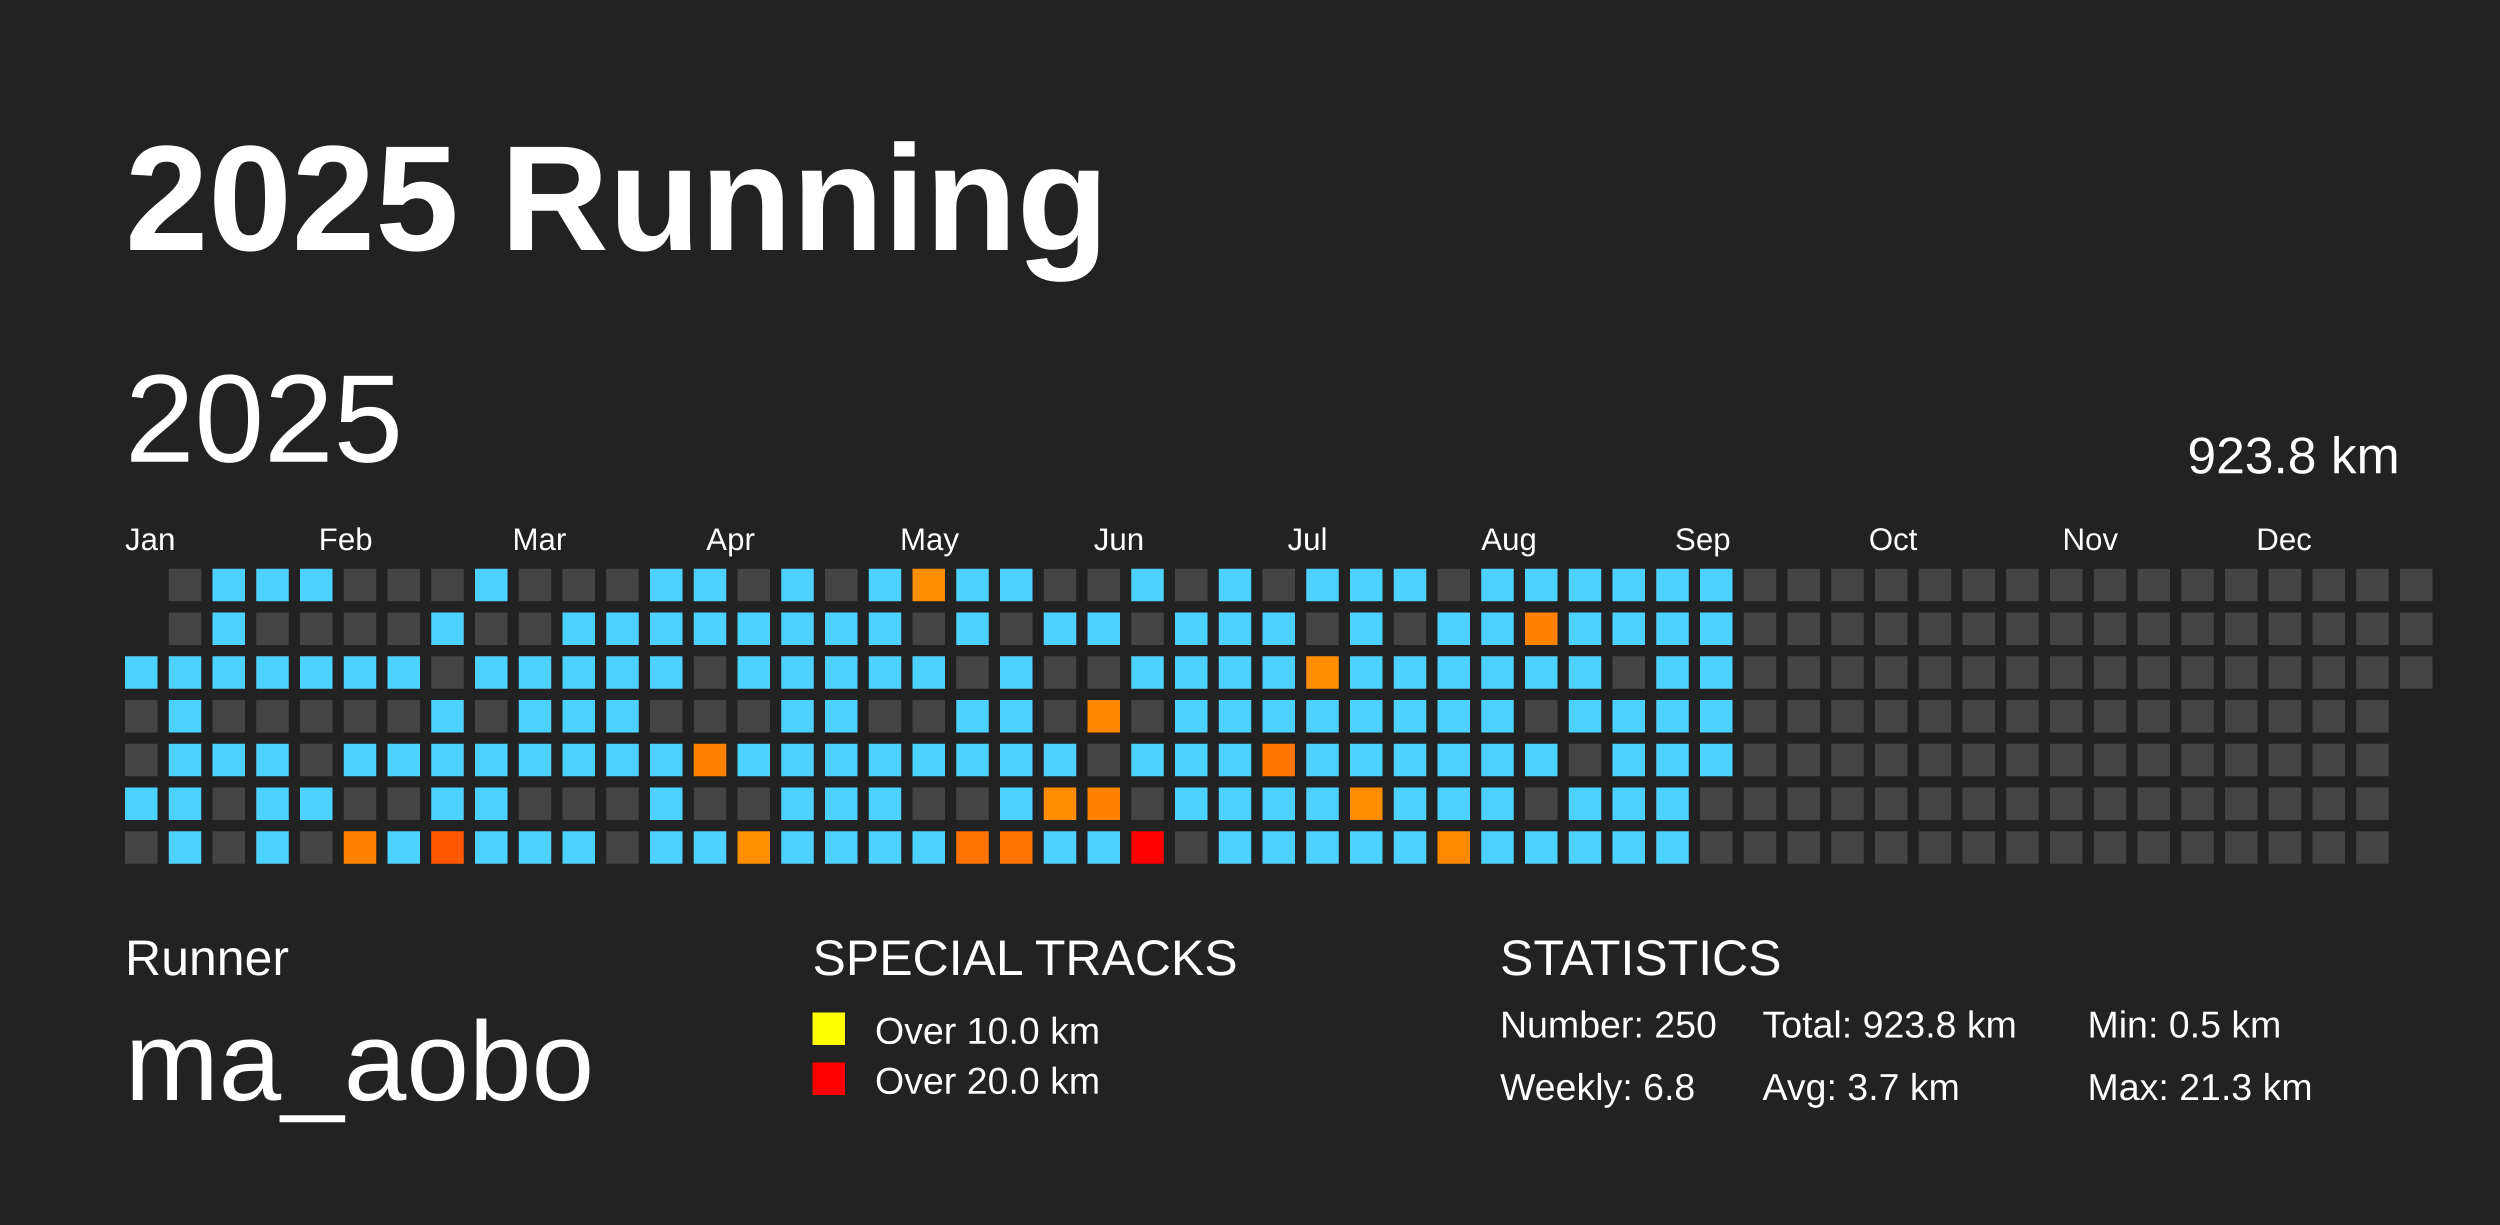
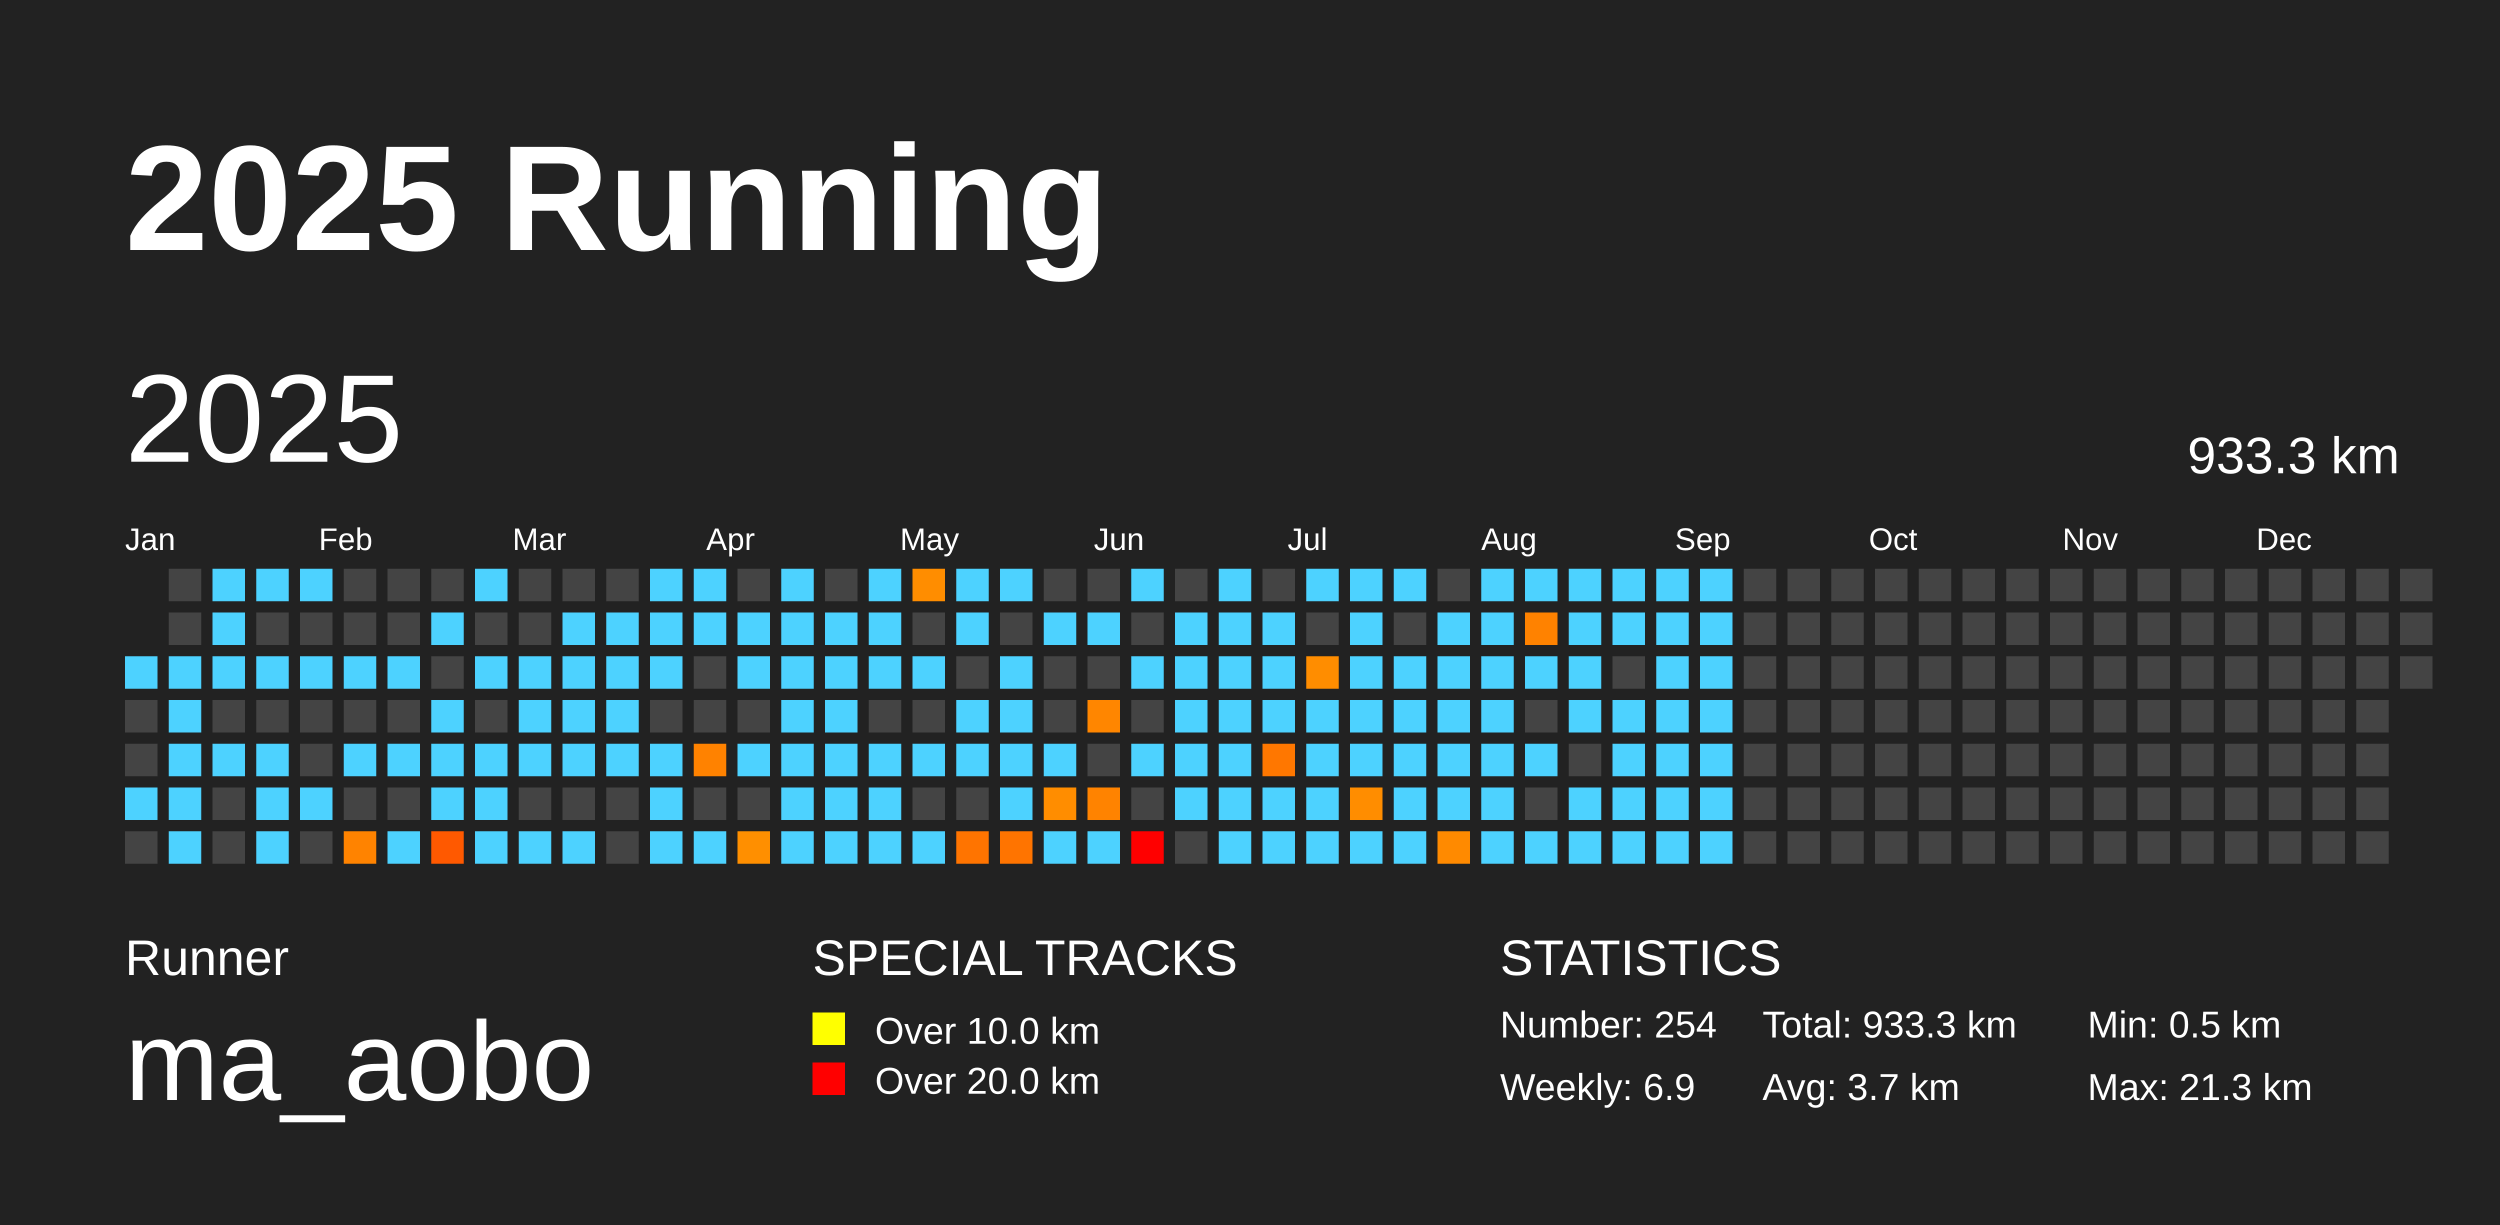
<svg xmlns="http://www.w3.org/2000/svg" baseProfile="full" height="98mm" version="1.1" viewBox="0,0,200,98" width="200mm">
  <defs />
  <rect fill="#222222" height="98" width="200" x="0" y="0" />
  <text fill="#FFFFFF" style="font-size:12px; font-family:Arial; font-weight:bold;" x="10" y="20">2025 Running</text>
  <text fill="#FFFFFF" style="font-size:4px; font-family:Arial" x="10" y="78">Runner</text>
  <text fill="#FFFFFF" style="font-size:9px; font-family:Arial" x="10" y="88">ma_aobo</text>
  <text fill="#FFFFFF" style="font-size:4px; font-family:Arial" x="65" y="78">SPECIAL TRACKS</text>
  <rect fill="yellow" height="2.6" width="2.6" x="65" y="81" />
  <text fill="#FFFFFF" style="font-size:3px; font-family:Arial" x="70" y="83.5">Over 10.0 km</text>
  <rect fill="red" height="2.6" width="2.6" x="65" y="85" />
  <text fill="#FFFFFF" style="font-size:3px; font-family:Arial" x="70" y="87.5">Over 20.0 km</text>
  <text fill="#FFFFFF" style="font-size:4px; font-family:Arial" x="120" y="78">STATISTICS</text>
-   <text fill="#FFFFFF" style="font-size:3px; font-family:Arial" x="120" y="83">Number: 250</text>
-   <text fill="#FFFFFF" style="font-size:3px; font-family:Arial" x="120" y="88">Weekly: 6.8</text>
-   <text fill="#FFFFFF" style="font-size:3px; font-family:Arial" x="141" y="83">Total: 923.8 km</text>
+   <text fill="#FFFFFF" style="font-size:3px; font-family:Arial" x="120" y="83">Number: 254</text>
+   <text fill="#FFFFFF" style="font-size:3px; font-family:Arial" x="120" y="88">Weekly: 6.9</text>
+   <text fill="#FFFFFF" style="font-size:3px; font-family:Arial" x="141" y="83">Total: 933.3 km</text>
  <text fill="#FFFFFF" style="font-size:3px; font-family:Arial" x="141" y="88">Avg: 3.7 km</text>
  <text fill="#FFFFFF" style="font-size:3px; font-family:Arial" x="167" y="83">Min: 0.5 km</text>
  <text fill="#FFFFFF" style="font-size:3px; font-family:Arial" x="167" y="88">Max: 21.3 km</text>
  <text dominant-baseline="hanging" fill="#FFFFFF" style="font-size:10.0px; font-family:Arial;" x="10" y="30">2025</text>
-   <text dominant-baseline="hanging" fill="#FFFFFF" style="font-size:4.125px; font-family:Arial;" x="175" y="35">923.8 km</text>
+   <text dominant-baseline="hanging" fill="#FFFFFF" style="font-size:4.125px; font-family:Arial;" x="175" y="35">933.3 km</text>
  <text fill="#FFFFFF" style="font-size:2.5px; font-family:Arial" x="10.0" y="44">Jan</text>
  <text fill="#FFFFFF" style="font-size:2.5px; font-family:Arial" x="25.5" y="44">Feb</text>
  <text fill="#FFFFFF" style="font-size:2.5px; font-family:Arial" x="41.0" y="44">Mar</text>
  <text fill="#FFFFFF" style="font-size:2.5px; font-family:Arial" x="56.5" y="44">Apr</text>
  <text fill="#FFFFFF" style="font-size:2.5px; font-family:Arial" x="72.0" y="44">May</text>
  <text fill="#FFFFFF" style="font-size:2.5px; font-family:Arial" x="87.5" y="44">Jun</text>
  <text fill="#FFFFFF" style="font-size:2.5px; font-family:Arial" x="103.0" y="44">Jul</text>
  <text fill="#FFFFFF" style="font-size:2.5px; font-family:Arial" x="118.5" y="44">Aug</text>
  <text fill="#FFFFFF" style="font-size:2.5px; font-family:Arial" x="134.0" y="44">Sep</text>
  <text fill="#FFFFFF" style="font-size:2.5px; font-family:Arial" x="149.5" y="44">Oct</text>
  <text fill="#FFFFFF" style="font-size:2.5px; font-family:Arial" x="165.0" y="44">Nov</text>
  <text fill="#FFFFFF" style="font-size:2.5px; font-family:Arial" x="180.5" y="44">Dec</text>
  <rect fill="#4dd2ff" height="2.6" width="2.6" x="10.0" y="52.5" />
  <rect fill="#444444" height="2.6" width="2.6" x="10.0" y="56.0" />
  <rect fill="#444444" height="2.6" width="2.6" x="10.0" y="59.5" />
  <rect fill="#4dd2ff" height="2.6" width="2.6" x="10.0" y="63.0" />
  <rect fill="#444444" height="2.6" width="2.6" x="10.0" y="66.5" />
  <rect fill="#444444" height="2.6" width="2.6" x="13.5" y="45.5" />
  <rect fill="#444444" height="2.6" width="2.6" x="13.5" y="49.0" />
  <rect fill="#4dd2ff" height="2.6" width="2.6" x="13.5" y="52.5" />
  <rect fill="#4dd2ff" height="2.6" width="2.6" x="13.5" y="56.0" />
  <rect fill="#4dd2ff" height="2.6" width="2.6" x="13.5" y="59.5" />
  <rect fill="#4dd2ff" height="2.6" width="2.6" x="13.5" y="63.0" />
  <rect fill="#4dd2ff" height="2.6" width="2.6" x="13.5" y="66.5" />
  <rect fill="#4dd2ff" height="2.6" width="2.6" x="17.0" y="45.5" />
  <rect fill="#4dd2ff" height="2.6" width="2.6" x="17.0" y="49.0" />
  <rect fill="#4dd2ff" height="2.6" width="2.6" x="17.0" y="52.5" />
  <rect fill="#444444" height="2.6" width="2.6" x="17.0" y="56.0" />
  <rect fill="#4dd2ff" height="2.6" width="2.6" x="17.0" y="59.5" />
  <rect fill="#444444" height="2.6" width="2.6" x="17.0" y="63.0" />
  <rect fill="#444444" height="2.6" width="2.6" x="17.0" y="66.5" />
  <rect fill="#4dd2ff" height="2.6" width="2.6" x="20.5" y="45.5" />
  <rect fill="#444444" height="2.6" width="2.6" x="20.5" y="49.0" />
  <rect fill="#4dd2ff" height="2.6" width="2.6" x="20.5" y="52.5" />
  <rect fill="#444444" height="2.6" width="2.6" x="20.5" y="56.0" />
  <rect fill="#4dd2ff" height="2.6" width="2.6" x="20.5" y="59.5" />
  <rect fill="#4dd2ff" height="2.6" width="2.6" x="20.5" y="63.0" />
  <rect fill="#4dd2ff" height="2.6" width="2.6" x="20.5" y="66.5" />
  <rect fill="#4dd2ff" height="2.6" width="2.6" x="24.0" y="45.5" />
  <rect fill="#444444" height="2.6" width="2.6" x="24.0" y="49.0" />
  <rect fill="#4dd2ff" height="2.6" width="2.6" x="24.0" y="52.5" />
  <rect fill="#444444" height="2.6" width="2.6" x="24.0" y="56.0" />
  <rect fill="#444444" height="2.6" width="2.6" x="24.0" y="59.5" />
  <rect fill="#4dd2ff" height="2.6" width="2.6" x="24.0" y="63.0" />
  <rect fill="#444444" height="2.6" width="2.6" x="24.0" y="66.5" />
  <rect fill="#444444" height="2.6" width="2.6" x="27.5" y="45.5" />
  <rect fill="#444444" height="2.6" width="2.6" x="27.5" y="49.0" />
  <rect fill="#4dd2ff" height="2.6" width="2.6" x="27.5" y="52.5" />
  <rect fill="#444444" height="2.6" width="2.6" x="27.5" y="56.0" />
  <rect fill="#4dd2ff" height="2.6" width="2.6" x="27.5" y="59.5" />
  <rect fill="#444444" height="2.6" width="2.6" x="27.5" y="63.0" />
  <rect fill="#ff8300" height="2.6" width="2.6" x="27.5" y="66.5" />
  <rect fill="#444444" height="2.6" width="2.6" x="31.0" y="45.5" />
  <rect fill="#444444" height="2.6" width="2.6" x="31.0" y="49.0" />
  <rect fill="#4dd2ff" height="2.6" width="2.6" x="31.0" y="52.5" />
  <rect fill="#444444" height="2.6" width="2.6" x="31.0" y="56.0" />
  <rect fill="#4dd2ff" height="2.6" width="2.6" x="31.0" y="59.5" />
  <rect fill="#444444" height="2.6" width="2.6" x="31.0" y="63.0" />
  <rect fill="#4dd2ff" height="2.6" width="2.6" x="31.0" y="66.5" />
  <rect fill="#444444" height="2.6" width="2.6" x="34.5" y="45.5" />
  <rect fill="#4dd2ff" height="2.6" width="2.6" x="34.5" y="49.0" />
  <rect fill="#444444" height="2.6" width="2.6" x="34.5" y="52.5" />
  <rect fill="#4dd2ff" height="2.6" width="2.6" x="34.5" y="56.0" />
  <rect fill="#4dd2ff" height="2.6" width="2.6" x="34.5" y="59.5" />
  <rect fill="#4dd2ff" height="2.6" width="2.6" x="34.5" y="63.0" />
  <rect fill="#ff5900" height="2.6" width="2.6" x="34.5" y="66.5" />
  <rect fill="#4dd2ff" height="2.6" width="2.6" x="38.0" y="45.5" />
  <rect fill="#444444" height="2.6" width="2.6" x="38.0" y="49.0" />
  <rect fill="#4dd2ff" height="2.6" width="2.6" x="38.0" y="52.5" />
  <rect fill="#444444" height="2.6" width="2.6" x="38.0" y="56.0" />
  <rect fill="#4dd2ff" height="2.6" width="2.6" x="38.0" y="59.5" />
  <rect fill="#4dd2ff" height="2.6" width="2.6" x="38.0" y="63.0" />
  <rect fill="#4dd2ff" height="2.6" width="2.6" x="38.0" y="66.5" />
  <rect fill="#444444" height="2.6" width="2.6" x="41.5" y="45.5" />
  <rect fill="#444444" height="2.6" width="2.6" x="41.5" y="49.0" />
  <rect fill="#4dd2ff" height="2.6" width="2.6" x="41.5" y="52.5" />
  <rect fill="#4dd2ff" height="2.6" width="2.6" x="41.5" y="56.0" />
  <rect fill="#4dd2ff" height="2.6" width="2.6" x="41.5" y="59.5" />
  <rect fill="#444444" height="2.6" width="2.6" x="41.5" y="63.0" />
  <rect fill="#4dd2ff" height="2.6" width="2.6" x="41.5" y="66.5" />
  <rect fill="#444444" height="2.6" width="2.6" x="45.0" y="45.5" />
  <rect fill="#4dd2ff" height="2.6" width="2.6" x="45.0" y="49.0" />
  <rect fill="#4dd2ff" height="2.6" width="2.6" x="45.0" y="52.5" />
  <rect fill="#4dd2ff" height="2.6" width="2.6" x="45.0" y="56.0" />
  <rect fill="#4dd2ff" height="2.6" width="2.6" x="45.0" y="59.5" />
  <rect fill="#444444" height="2.6" width="2.6" x="45.0" y="63.0" />
  <rect fill="#4dd2ff" height="2.6" width="2.6" x="45.0" y="66.5" />
  <rect fill="#444444" height="2.6" width="2.6" x="48.5" y="45.5" />
  <rect fill="#4dd2ff" height="2.6" width="2.6" x="48.5" y="49.0" />
  <rect fill="#4dd2ff" height="2.6" width="2.6" x="48.5" y="52.5" />
  <rect fill="#4dd2ff" height="2.6" width="2.6" x="48.5" y="56.0" />
  <rect fill="#4dd2ff" height="2.6" width="2.6" x="48.5" y="59.5" />
  <rect fill="#444444" height="2.6" width="2.6" x="48.5" y="63.0" />
  <rect fill="#444444" height="2.6" width="2.6" x="48.5" y="66.5" />
  <rect fill="#4dd2ff" height="2.6" width="2.6" x="52.0" y="45.5" />
  <rect fill="#4dd2ff" height="2.6" width="2.6" x="52.0" y="49.0" />
  <rect fill="#4dd2ff" height="2.6" width="2.6" x="52.0" y="52.5" />
  <rect fill="#444444" height="2.6" width="2.6" x="52.0" y="56.0" />
  <rect fill="#4dd2ff" height="2.6" width="2.6" x="52.0" y="59.5" />
  <rect fill="#4dd2ff" height="2.6" width="2.6" x="52.0" y="63.0" />
  <rect fill="#4dd2ff" height="2.6" width="2.6" x="52.0" y="66.5" />
  <rect fill="#4dd2ff" height="2.6" width="2.6" x="55.5" y="45.5" />
  <rect fill="#4dd2ff" height="2.6" width="2.6" x="55.5" y="49.0" />
  <rect fill="#444444" height="2.6" width="2.6" x="55.5" y="52.5" />
  <rect fill="#444444" height="2.6" width="2.6" x="55.5" y="56.0" />
  <rect fill="#ff8200" height="2.6" width="2.6" x="55.5" y="59.5" />
  <rect fill="#444444" height="2.6" width="2.6" x="55.5" y="63.0" />
  <rect fill="#4dd2ff" height="2.6" width="2.6" x="55.5" y="66.5" />
  <rect fill="#444444" height="2.6" width="2.6" x="59.0" y="45.5" />
  <rect fill="#4dd2ff" height="2.6" width="2.6" x="59.0" y="49.0" />
  <rect fill="#4dd2ff" height="2.6" width="2.6" x="59.0" y="52.5" />
  <rect fill="#444444" height="2.6" width="2.6" x="59.0" y="56.0" />
  <rect fill="#4dd2ff" height="2.6" width="2.6" x="59.0" y="59.5" />
  <rect fill="#444444" height="2.6" width="2.6" x="59.0" y="63.0" />
  <rect fill="#ff8f00" height="2.6" width="2.6" x="59.0" y="66.5" />
  <rect fill="#4dd2ff" height="2.6" width="2.6" x="62.5" y="45.5" />
  <rect fill="#4dd2ff" height="2.6" width="2.6" x="62.5" y="49.0" />
  <rect fill="#4dd2ff" height="2.6" width="2.6" x="62.5" y="52.5" />
  <rect fill="#4dd2ff" height="2.6" width="2.6" x="62.5" y="56.0" />
  <rect fill="#4dd2ff" height="2.6" width="2.6" x="62.5" y="59.5" />
  <rect fill="#4dd2ff" height="2.6" width="2.6" x="62.5" y="63.0" />
  <rect fill="#4dd2ff" height="2.6" width="2.6" x="62.5" y="66.5" />
  <rect fill="#444444" height="2.6" width="2.6" x="66.0" y="45.5" />
  <rect fill="#4dd2ff" height="2.6" width="2.6" x="66.0" y="49.0" />
  <rect fill="#4dd2ff" height="2.6" width="2.6" x="66.0" y="52.5" />
  <rect fill="#4dd2ff" height="2.6" width="2.6" x="66.0" y="56.0" />
  <rect fill="#4dd2ff" height="2.6" width="2.6" x="66.0" y="59.5" />
  <rect fill="#4dd2ff" height="2.6" width="2.6" x="66.0" y="63.0" />
  <rect fill="#4dd2ff" height="2.6" width="2.6" x="66.0" y="66.5" />
  <rect fill="#4dd2ff" height="2.6" width="2.6" x="69.5" y="45.5" />
  <rect fill="#4dd2ff" height="2.6" width="2.6" x="69.5" y="49.0" />
  <rect fill="#4dd2ff" height="2.6" width="2.6" x="69.5" y="52.5" />
  <rect fill="#444444" height="2.6" width="2.6" x="69.5" y="56.0" />
  <rect fill="#4dd2ff" height="2.6" width="2.6" x="69.5" y="59.5" />
  <rect fill="#4dd2ff" height="2.6" width="2.6" x="69.5" y="63.0" />
  <rect fill="#4dd2ff" height="2.6" width="2.6" x="69.5" y="66.5" />
  <rect fill="#ff8d00" height="2.6" width="2.6" x="73.0" y="45.5" />
  <rect fill="#444444" height="2.6" width="2.6" x="73.0" y="49.0" />
  <rect fill="#4dd2ff" height="2.6" width="2.6" x="73.0" y="52.5" />
  <rect fill="#444444" height="2.6" width="2.6" x="73.0" y="56.0" />
  <rect fill="#4dd2ff" height="2.6" width="2.6" x="73.0" y="59.5" />
  <rect fill="#444444" height="2.6" width="2.6" x="73.0" y="63.0" />
  <rect fill="#4dd2ff" height="2.6" width="2.6" x="73.0" y="66.5" />
  <rect fill="#4dd2ff" height="2.6" width="2.6" x="76.5" y="45.5" />
  <rect fill="#4dd2ff" height="2.6" width="2.6" x="76.5" y="49.0" />
  <rect fill="#444444" height="2.6" width="2.6" x="76.5" y="52.5" />
  <rect fill="#4dd2ff" height="2.6" width="2.6" x="76.5" y="56.0" />
  <rect fill="#4dd2ff" height="2.6" width="2.6" x="76.5" y="59.5" />
  <rect fill="#444444" height="2.6" width="2.6" x="76.5" y="63.0" />
  <rect fill="#ff7400" height="2.6" width="2.6" x="76.5" y="66.5" />
  <rect fill="#4dd2ff" height="2.6" width="2.6" x="80.0" y="45.5" />
  <rect fill="#444444" height="2.6" width="2.6" x="80.0" y="49.0" />
  <rect fill="#4dd2ff" height="2.6" width="2.6" x="80.0" y="52.5" />
  <rect fill="#4dd2ff" height="2.6" width="2.6" x="80.0" y="56.0" />
  <rect fill="#4dd2ff" height="2.6" width="2.6" x="80.0" y="59.5" />
  <rect fill="#4dd2ff" height="2.6" width="2.6" x="80.0" y="63.0" />
  <rect fill="#ff7400" height="2.6" width="2.6" x="80.0" y="66.5" />
  <rect fill="#444444" height="2.6" width="2.6" x="83.5" y="45.5" />
  <rect fill="#4dd2ff" height="2.6" width="2.6" x="83.5" y="49.0" />
  <rect fill="#444444" height="2.6" width="2.6" x="83.5" y="52.5" />
  <rect fill="#444444" height="2.6" width="2.6" x="83.5" y="56.0" />
  <rect fill="#4dd2ff" height="2.6" width="2.6" x="83.5" y="59.5" />
  <rect fill="#ff8d00" height="2.6" width="2.6" x="83.5" y="63.0" />
  <rect fill="#4dd2ff" height="2.6" width="2.6" x="83.5" y="66.5" />
  <rect fill="#444444" height="2.6" width="2.6" x="87.0" y="45.5" />
  <rect fill="#4dd2ff" height="2.6" width="2.6" x="87.0" y="49.0" />
  <rect fill="#444444" height="2.6" width="2.6" x="87.0" y="52.5" />
  <rect fill="#ff8600" height="2.6" width="2.6" x="87.0" y="56.0" />
  <rect fill="#444444" height="2.6" width="2.6" x="87.0" y="59.5" />
  <rect fill="#ff8300" height="2.6" width="2.6" x="87.0" y="63.0" />
  <rect fill="#4dd2ff" height="2.6" width="2.6" x="87.0" y="66.5" />
  <rect fill="#4dd2ff" height="2.6" width="2.6" x="90.5" y="45.5" />
  <rect fill="#444444" height="2.6" width="2.6" x="90.5" y="49.0" />
  <rect fill="#4dd2ff" height="2.6" width="2.6" x="90.5" y="52.5" />
  <rect fill="#444444" height="2.6" width="2.6" x="90.5" y="56.0" />
  <rect fill="#4dd2ff" height="2.6" width="2.6" x="90.5" y="59.5" />
  <rect fill="#444444" height="2.6" width="2.6" x="90.5" y="63.0" />
  <rect fill="red" height="2.6" width="2.6" x="90.5" y="66.5" />
  <rect fill="#444444" height="2.6" width="2.6" x="94.0" y="45.5" />
  <rect fill="#4dd2ff" height="2.6" width="2.6" x="94.0" y="49.0" />
  <rect fill="#4dd2ff" height="2.6" width="2.6" x="94.0" y="52.5" />
  <rect fill="#4dd2ff" height="2.6" width="2.6" x="94.0" y="56.0" />
  <rect fill="#4dd2ff" height="2.6" width="2.6" x="94.0" y="59.5" />
  <rect fill="#4dd2ff" height="2.6" width="2.6" x="94.0" y="63.0" />
  <rect fill="#444444" height="2.6" width="2.6" x="94.0" y="66.5" />
  <rect fill="#4dd2ff" height="2.6" width="2.6" x="97.5" y="45.5" />
  <rect fill="#4dd2ff" height="2.6" width="2.6" x="97.5" y="49.0" />
  <rect fill="#4dd2ff" height="2.6" width="2.6" x="97.5" y="52.5" />
  <rect fill="#4dd2ff" height="2.6" width="2.6" x="97.5" y="56.0" />
  <rect fill="#4dd2ff" height="2.6" width="2.6" x="97.5" y="59.5" />
  <rect fill="#4dd2ff" height="2.6" width="2.6" x="97.5" y="63.0" />
  <rect fill="#4dd2ff" height="2.6" width="2.6" x="97.5" y="66.5" />
  <rect fill="#444444" height="2.6" width="2.6" x="101.0" y="45.5" />
  <rect fill="#4dd2ff" height="2.6" width="2.6" x="101.0" y="49.0" />
  <rect fill="#4dd2ff" height="2.6" width="2.6" x="101.0" y="52.5" />
  <rect fill="#4dd2ff" height="2.6" width="2.6" x="101.0" y="56.0" />
  <rect fill="#ff7700" height="2.6" width="2.6" x="101.0" y="59.5" />
  <rect fill="#4dd2ff" height="2.6" width="2.6" x="101.0" y="63.0" />
  <rect fill="#4dd2ff" height="2.6" width="2.6" x="101.0" y="66.5" />
  <rect fill="#4dd2ff" height="2.6" width="2.6" x="104.5" y="45.5" />
  <rect fill="#444444" height="2.6" width="2.6" x="104.5" y="49.0" />
  <rect fill="#ff8d00" height="2.6" width="2.6" x="104.5" y="52.5" />
  <rect fill="#4dd2ff" height="2.6" width="2.6" x="104.5" y="56.0" />
  <rect fill="#4dd2ff" height="2.6" width="2.6" x="104.5" y="59.5" />
  <rect fill="#4dd2ff" height="2.6" width="2.6" x="104.5" y="63.0" />
  <rect fill="#4dd2ff" height="2.6" width="2.6" x="104.5" y="66.5" />
  <rect fill="#4dd2ff" height="2.6" width="2.6" x="108.0" y="45.5" />
  <rect fill="#4dd2ff" height="2.6" width="2.6" x="108.0" y="49.0" />
  <rect fill="#4dd2ff" height="2.6" width="2.6" x="108.0" y="52.5" />
  <rect fill="#4dd2ff" height="2.6" width="2.6" x="108.0" y="56.0" />
  <rect fill="#4dd2ff" height="2.6" width="2.6" x="108.0" y="59.5" />
  <rect fill="#ff8d00" height="2.6" width="2.6" x="108.0" y="63.0" />
  <rect fill="#4dd2ff" height="2.6" width="2.6" x="108.0" y="66.5" />
  <rect fill="#4dd2ff" height="2.6" width="2.6" x="111.5" y="45.5" />
  <rect fill="#444444" height="2.6" width="2.6" x="111.5" y="49.0" />
  <rect fill="#4dd2ff" height="2.6" width="2.6" x="111.5" y="52.5" />
  <rect fill="#4dd2ff" height="2.6" width="2.6" x="111.5" y="56.0" />
  <rect fill="#4dd2ff" height="2.6" width="2.6" x="111.5" y="59.5" />
  <rect fill="#4dd2ff" height="2.6" width="2.6" x="111.5" y="63.0" />
  <rect fill="#4dd2ff" height="2.6" width="2.6" x="111.5" y="66.5" />
  <rect fill="#444444" height="2.6" width="2.6" x="115.0" y="45.5" />
  <rect fill="#4dd2ff" height="2.6" width="2.6" x="115.0" y="49.0" />
  <rect fill="#4dd2ff" height="2.6" width="2.6" x="115.0" y="52.5" />
  <rect fill="#4dd2ff" height="2.6" width="2.6" x="115.0" y="56.0" />
  <rect fill="#4dd2ff" height="2.6" width="2.6" x="115.0" y="59.5" />
  <rect fill="#4dd2ff" height="2.6" width="2.6" x="115.0" y="63.0" />
  <rect fill="#ff8a00" height="2.6" width="2.6" x="115.0" y="66.5" />
  <rect fill="#4dd2ff" height="2.6" width="2.6" x="118.5" y="45.5" />
  <rect fill="#4dd2ff" height="2.6" width="2.6" x="118.5" y="49.0" />
  <rect fill="#4dd2ff" height="2.6" width="2.6" x="118.5" y="52.5" />
  <rect fill="#4dd2ff" height="2.6" width="2.6" x="118.5" y="56.0" />
  <rect fill="#4dd2ff" height="2.6" width="2.6" x="118.5" y="59.5" />
  <rect fill="#4dd2ff" height="2.6" width="2.6" x="118.5" y="63.0" />
  <rect fill="#4dd2ff" height="2.6" width="2.6" x="118.5" y="66.5" />
  <rect fill="#4dd2ff" height="2.6" width="2.6" x="122.0" y="45.5" />
  <rect fill="#ff8200" height="2.6" width="2.6" x="122.0" y="49.0" />
  <rect fill="#4dd2ff" height="2.6" width="2.6" x="122.0" y="52.5" />
  <rect fill="#444444" height="2.6" width="2.6" x="122.0" y="56.0" />
  <rect fill="#4dd2ff" height="2.6" width="2.6" x="122.0" y="59.5" />
  <rect fill="#444444" height="2.6" width="2.6" x="122.0" y="63.0" />
  <rect fill="#4dd2ff" height="2.6" width="2.6" x="122.0" y="66.5" />
  <rect fill="#4dd2ff" height="2.6" width="2.6" x="125.5" y="45.5" />
  <rect fill="#4dd2ff" height="2.6" width="2.6" x="125.5" y="49.0" />
  <rect fill="#4dd2ff" height="2.6" width="2.6" x="125.5" y="52.5" />
  <rect fill="#4dd2ff" height="2.6" width="2.6" x="125.5" y="56.0" />
  <rect fill="#444444" height="2.6" width="2.6" x="125.5" y="59.5" />
  <rect fill="#4dd2ff" height="2.6" width="2.6" x="125.5" y="63.0" />
  <rect fill="#4dd2ff" height="2.6" width="2.6" x="125.5" y="66.5" />
  <rect fill="#4dd2ff" height="2.6" width="2.6" x="129.0" y="45.5" />
  <rect fill="#4dd2ff" height="2.6" width="2.6" x="129.0" y="49.0" />
  <rect fill="#444444" height="2.6" width="2.6" x="129.0" y="52.5" />
  <rect fill="#4dd2ff" height="2.6" width="2.6" x="129.0" y="56.0" />
  <rect fill="#4dd2ff" height="2.6" width="2.6" x="129.0" y="59.5" />
  <rect fill="#4dd2ff" height="2.6" width="2.6" x="129.0" y="63.0" />
  <rect fill="#4dd2ff" height="2.6" width="2.6" x="129.0" y="66.5" />
  <rect fill="#4dd2ff" height="2.6" width="2.6" x="132.5" y="45.5" />
  <rect fill="#4dd2ff" height="2.6" width="2.6" x="132.5" y="49.0" />
  <rect fill="#4dd2ff" height="2.6" width="2.6" x="132.5" y="52.5" />
  <rect fill="#4dd2ff" height="2.6" width="2.6" x="132.5" y="56.0" />
  <rect fill="#4dd2ff" height="2.6" width="2.6" x="132.5" y="59.5" />
  <rect fill="#4dd2ff" height="2.6" width="2.6" x="132.5" y="63.0" />
  <rect fill="#4dd2ff" height="2.6" width="2.6" x="132.5" y="66.5" />
  <rect fill="#4dd2ff" height="2.6" width="2.6" x="136.0" y="45.5" />
  <rect fill="#4dd2ff" height="2.6" width="2.6" x="136.0" y="49.0" />
  <rect fill="#4dd2ff" height="2.6" width="2.6" x="136.0" y="52.5" />
  <rect fill="#4dd2ff" height="2.6" width="2.6" x="136.0" y="56.0" />
  <rect fill="#4dd2ff" height="2.6" width="2.6" x="136.0" y="59.5" />
-   <rect fill="#444444" height="2.6" width="2.6" x="136.0" y="63.0" />
-   <rect fill="#444444" height="2.6" width="2.6" x="136.0" y="66.5" />
+   <rect fill="#4dd2ff" height="2.6" width="2.6" x="136.0" y="63.0" />
+   <rect fill="#4dd2ff" height="2.6" width="2.6" x="136.0" y="66.5" />
  <rect fill="#444444" height="2.6" width="2.6" x="139.5" y="45.5" />
  <rect fill="#444444" height="2.6" width="2.6" x="139.5" y="49.0" />
  <rect fill="#444444" height="2.6" width="2.6" x="139.5" y="52.5" />
  <rect fill="#444444" height="2.6" width="2.6" x="139.5" y="56.0" />
  <rect fill="#444444" height="2.6" width="2.6" x="139.5" y="59.5" />
  <rect fill="#444444" height="2.6" width="2.6" x="139.5" y="63.0" />
  <rect fill="#444444" height="2.6" width="2.6" x="139.5" y="66.5" />
  <rect fill="#444444" height="2.6" width="2.6" x="143.0" y="45.5" />
  <rect fill="#444444" height="2.6" width="2.6" x="143.0" y="49.0" />
  <rect fill="#444444" height="2.6" width="2.6" x="143.0" y="52.5" />
  <rect fill="#444444" height="2.6" width="2.6" x="143.0" y="56.0" />
  <rect fill="#444444" height="2.6" width="2.6" x="143.0" y="59.5" />
  <rect fill="#444444" height="2.6" width="2.6" x="143.0" y="63.0" />
  <rect fill="#444444" height="2.6" width="2.6" x="143.0" y="66.5" />
  <rect fill="#444444" height="2.6" width="2.6" x="146.5" y="45.5" />
  <rect fill="#444444" height="2.6" width="2.6" x="146.5" y="49.0" />
  <rect fill="#444444" height="2.6" width="2.6" x="146.5" y="52.5" />
  <rect fill="#444444" height="2.6" width="2.6" x="146.5" y="56.0" />
  <rect fill="#444444" height="2.6" width="2.6" x="146.5" y="59.5" />
  <rect fill="#444444" height="2.6" width="2.6" x="146.5" y="63.0" />
  <rect fill="#444444" height="2.6" width="2.6" x="146.5" y="66.5" />
  <rect fill="#444444" height="2.6" width="2.6" x="150.0" y="45.5" />
  <rect fill="#444444" height="2.6" width="2.6" x="150.0" y="49.0" />
  <rect fill="#444444" height="2.6" width="2.6" x="150.0" y="52.5" />
  <rect fill="#444444" height="2.6" width="2.6" x="150.0" y="56.0" />
  <rect fill="#444444" height="2.6" width="2.6" x="150.0" y="59.5" />
  <rect fill="#444444" height="2.6" width="2.6" x="150.0" y="63.0" />
  <rect fill="#444444" height="2.6" width="2.6" x="150.0" y="66.5" />
  <rect fill="#444444" height="2.6" width="2.6" x="153.5" y="45.5" />
  <rect fill="#444444" height="2.6" width="2.6" x="153.5" y="49.0" />
  <rect fill="#444444" height="2.6" width="2.6" x="153.5" y="52.5" />
  <rect fill="#444444" height="2.6" width="2.6" x="153.5" y="56.0" />
  <rect fill="#444444" height="2.6" width="2.6" x="153.5" y="59.5" />
  <rect fill="#444444" height="2.6" width="2.6" x="153.5" y="63.0" />
  <rect fill="#444444" height="2.6" width="2.6" x="153.5" y="66.5" />
  <rect fill="#444444" height="2.6" width="2.6" x="157.0" y="45.5" />
  <rect fill="#444444" height="2.6" width="2.6" x="157.0" y="49.0" />
  <rect fill="#444444" height="2.6" width="2.6" x="157.0" y="52.5" />
  <rect fill="#444444" height="2.6" width="2.6" x="157.0" y="56.0" />
  <rect fill="#444444" height="2.6" width="2.6" x="157.0" y="59.5" />
  <rect fill="#444444" height="2.6" width="2.6" x="157.0" y="63.0" />
  <rect fill="#444444" height="2.6" width="2.6" x="157.0" y="66.5" />
  <rect fill="#444444" height="2.6" width="2.6" x="160.5" y="45.5" />
  <rect fill="#444444" height="2.6" width="2.6" x="160.5" y="49.0" />
  <rect fill="#444444" height="2.6" width="2.6" x="160.5" y="52.5" />
  <rect fill="#444444" height="2.6" width="2.6" x="160.5" y="56.0" />
  <rect fill="#444444" height="2.6" width="2.6" x="160.5" y="59.5" />
  <rect fill="#444444" height="2.6" width="2.6" x="160.5" y="63.0" />
  <rect fill="#444444" height="2.6" width="2.6" x="160.5" y="66.5" />
  <rect fill="#444444" height="2.6" width="2.6" x="164.0" y="45.5" />
  <rect fill="#444444" height="2.6" width="2.6" x="164.0" y="49.0" />
  <rect fill="#444444" height="2.6" width="2.6" x="164.0" y="52.5" />
  <rect fill="#444444" height="2.6" width="2.6" x="164.0" y="56.0" />
  <rect fill="#444444" height="2.6" width="2.6" x="164.0" y="59.5" />
  <rect fill="#444444" height="2.6" width="2.6" x="164.0" y="63.0" />
  <rect fill="#444444" height="2.6" width="2.6" x="164.0" y="66.5" />
  <rect fill="#444444" height="2.6" width="2.6" x="167.5" y="45.5" />
  <rect fill="#444444" height="2.6" width="2.6" x="167.5" y="49.0" />
  <rect fill="#444444" height="2.6" width="2.6" x="167.5" y="52.5" />
  <rect fill="#444444" height="2.6" width="2.6" x="167.5" y="56.0" />
  <rect fill="#444444" height="2.6" width="2.6" x="167.5" y="59.5" />
  <rect fill="#444444" height="2.6" width="2.6" x="167.5" y="63.0" />
  <rect fill="#444444" height="2.6" width="2.6" x="167.5" y="66.5" />
  <rect fill="#444444" height="2.6" width="2.6" x="171.0" y="45.5" />
  <rect fill="#444444" height="2.6" width="2.6" x="171.0" y="49.0" />
  <rect fill="#444444" height="2.6" width="2.6" x="171.0" y="52.5" />
  <rect fill="#444444" height="2.6" width="2.6" x="171.0" y="56.0" />
  <rect fill="#444444" height="2.6" width="2.6" x="171.0" y="59.5" />
  <rect fill="#444444" height="2.6" width="2.6" x="171.0" y="63.0" />
  <rect fill="#444444" height="2.6" width="2.6" x="171.0" y="66.5" />
  <rect fill="#444444" height="2.6" width="2.6" x="174.5" y="45.5" />
  <rect fill="#444444" height="2.6" width="2.6" x="174.5" y="49.0" />
  <rect fill="#444444" height="2.6" width="2.6" x="174.5" y="52.5" />
  <rect fill="#444444" height="2.6" width="2.6" x="174.5" y="56.0" />
  <rect fill="#444444" height="2.6" width="2.6" x="174.5" y="59.5" />
  <rect fill="#444444" height="2.6" width="2.6" x="174.5" y="63.0" />
  <rect fill="#444444" height="2.6" width="2.6" x="174.5" y="66.5" />
  <rect fill="#444444" height="2.6" width="2.6" x="178.0" y="45.5" />
  <rect fill="#444444" height="2.6" width="2.6" x="178.0" y="49.0" />
  <rect fill="#444444" height="2.6" width="2.6" x="178.0" y="52.5" />
  <rect fill="#444444" height="2.6" width="2.6" x="178.0" y="56.0" />
  <rect fill="#444444" height="2.6" width="2.6" x="178.0" y="59.5" />
  <rect fill="#444444" height="2.6" width="2.6" x="178.0" y="63.0" />
  <rect fill="#444444" height="2.6" width="2.6" x="178.0" y="66.5" />
  <rect fill="#444444" height="2.6" width="2.6" x="181.5" y="45.5" />
  <rect fill="#444444" height="2.6" width="2.6" x="181.5" y="49.0" />
  <rect fill="#444444" height="2.6" width="2.6" x="181.5" y="52.5" />
  <rect fill="#444444" height="2.6" width="2.6" x="181.5" y="56.0" />
  <rect fill="#444444" height="2.6" width="2.6" x="181.5" y="59.5" />
  <rect fill="#444444" height="2.6" width="2.6" x="181.5" y="63.0" />
  <rect fill="#444444" height="2.6" width="2.6" x="181.5" y="66.5" />
  <rect fill="#444444" height="2.6" width="2.6" x="185.0" y="45.5" />
  <rect fill="#444444" height="2.6" width="2.6" x="185.0" y="49.0" />
  <rect fill="#444444" height="2.6" width="2.6" x="185.0" y="52.5" />
  <rect fill="#444444" height="2.6" width="2.6" x="185.0" y="56.0" />
  <rect fill="#444444" height="2.6" width="2.6" x="185.0" y="59.5" />
  <rect fill="#444444" height="2.6" width="2.6" x="185.0" y="63.0" />
  <rect fill="#444444" height="2.6" width="2.6" x="185.0" y="66.5" />
  <rect fill="#444444" height="2.6" width="2.6" x="188.5" y="45.5" />
  <rect fill="#444444" height="2.6" width="2.6" x="188.5" y="49.0" />
  <rect fill="#444444" height="2.6" width="2.6" x="188.5" y="52.5" />
  <rect fill="#444444" height="2.6" width="2.6" x="188.5" y="56.0" />
  <rect fill="#444444" height="2.6" width="2.6" x="188.5" y="59.5" />
  <rect fill="#444444" height="2.6" width="2.6" x="188.5" y="63.0" />
  <rect fill="#444444" height="2.6" width="2.6" x="188.5" y="66.5" />
  <rect fill="#444444" height="2.6" width="2.6" x="192.0" y="45.5" />
  <rect fill="#444444" height="2.6" width="2.6" x="192.0" y="49.0" />
  <rect fill="#444444" height="2.6" width="2.6" x="192.0" y="52.5" />
</svg>
